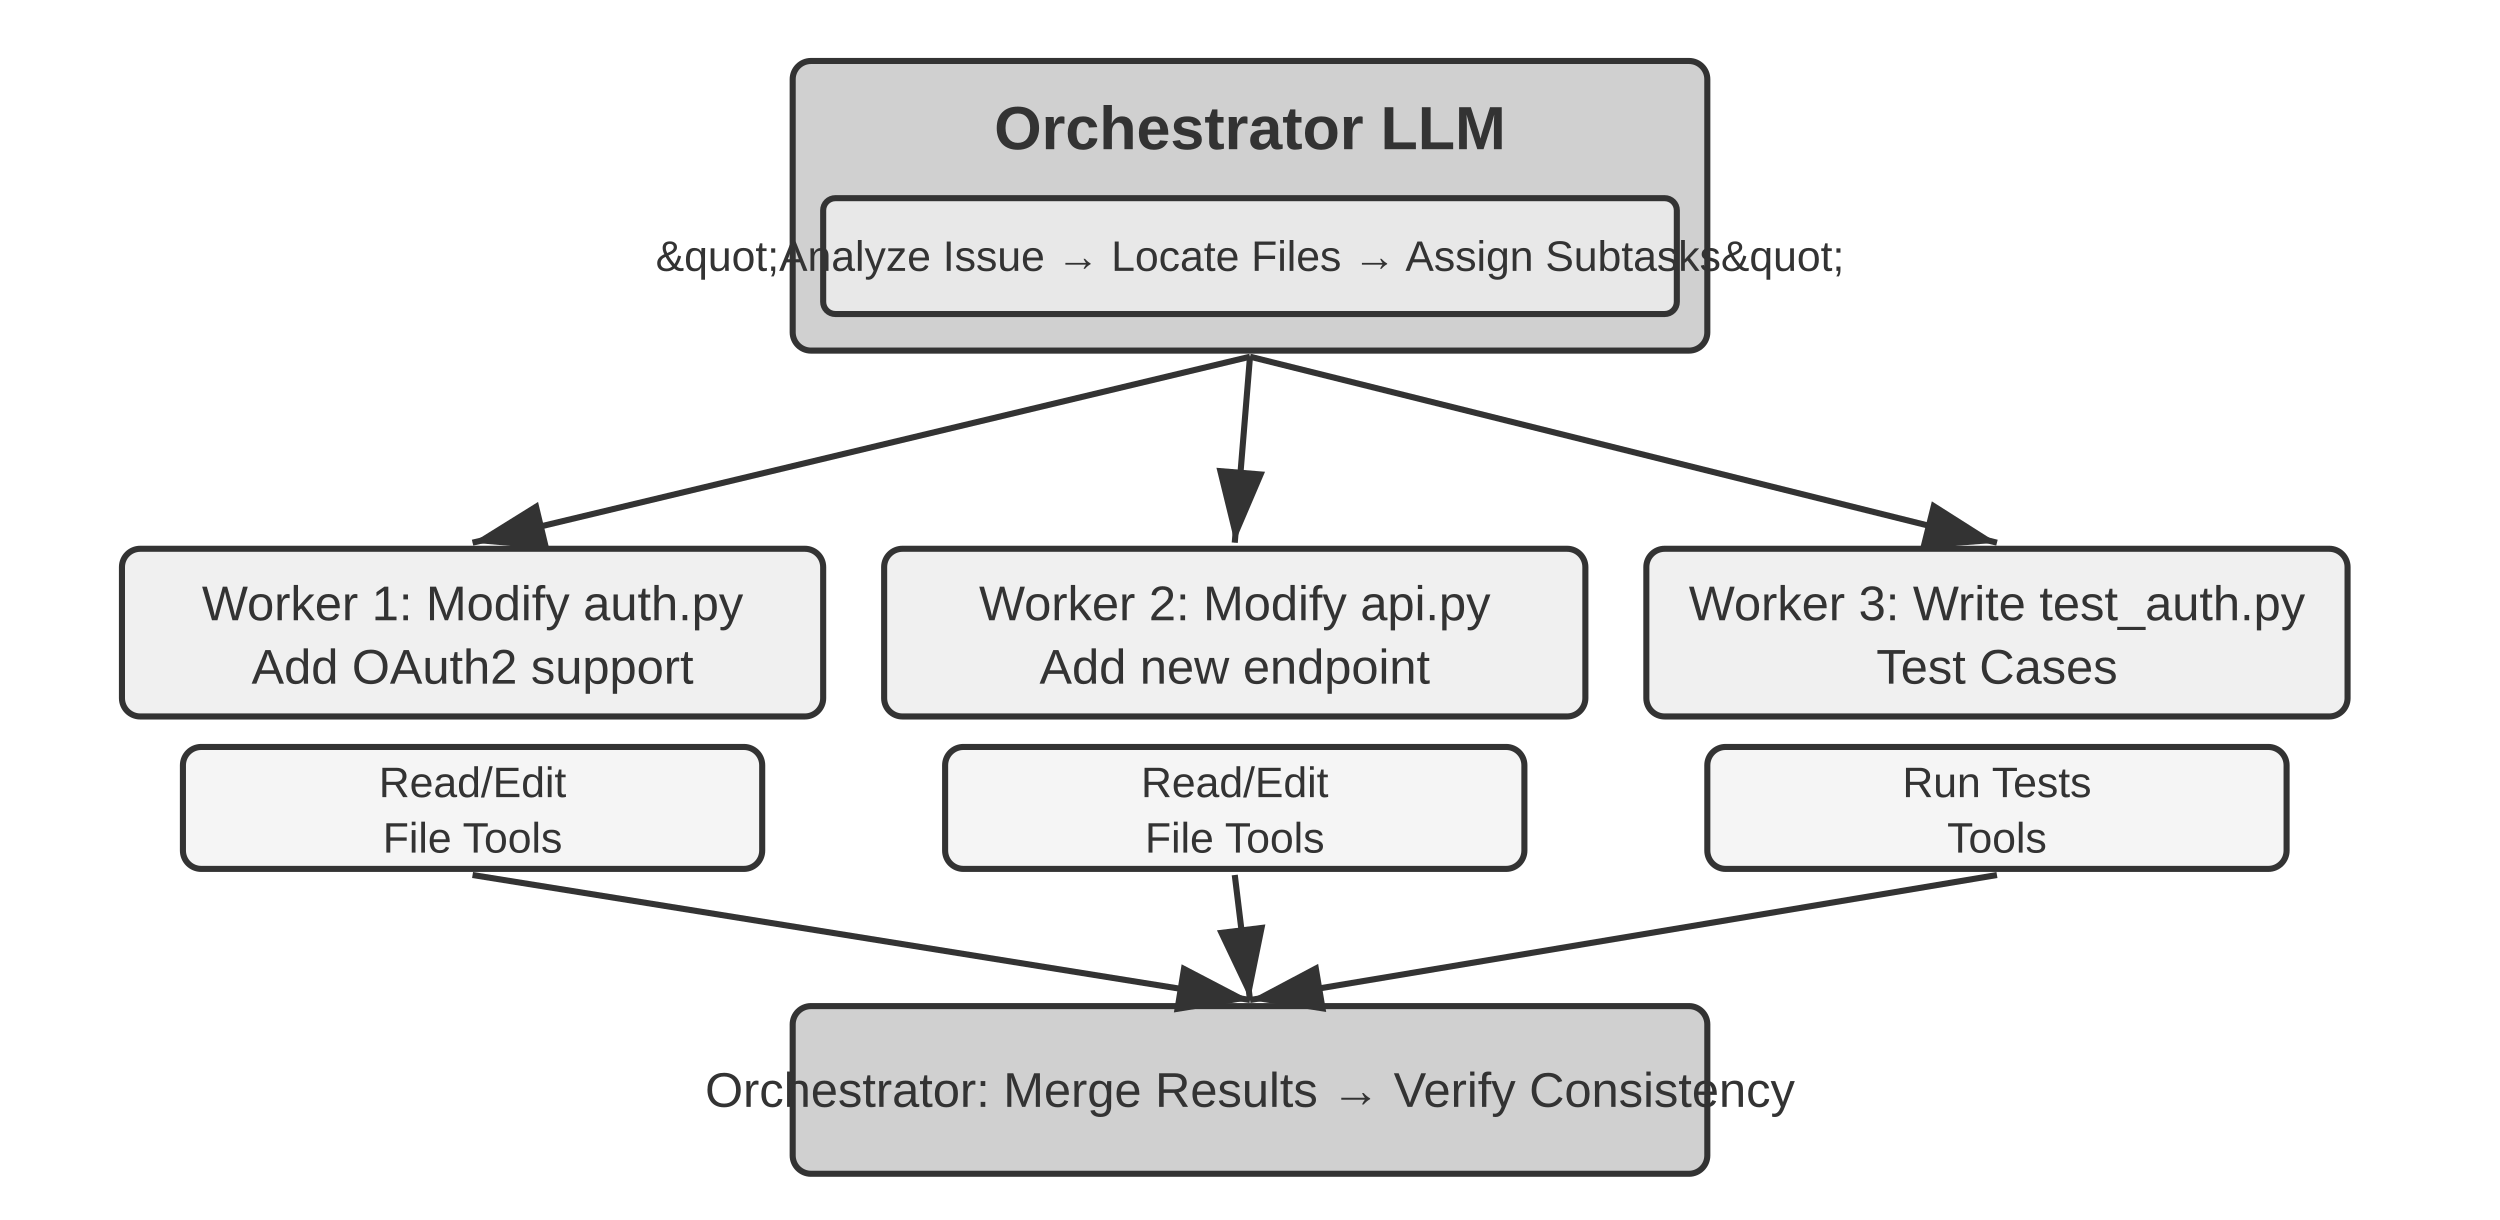
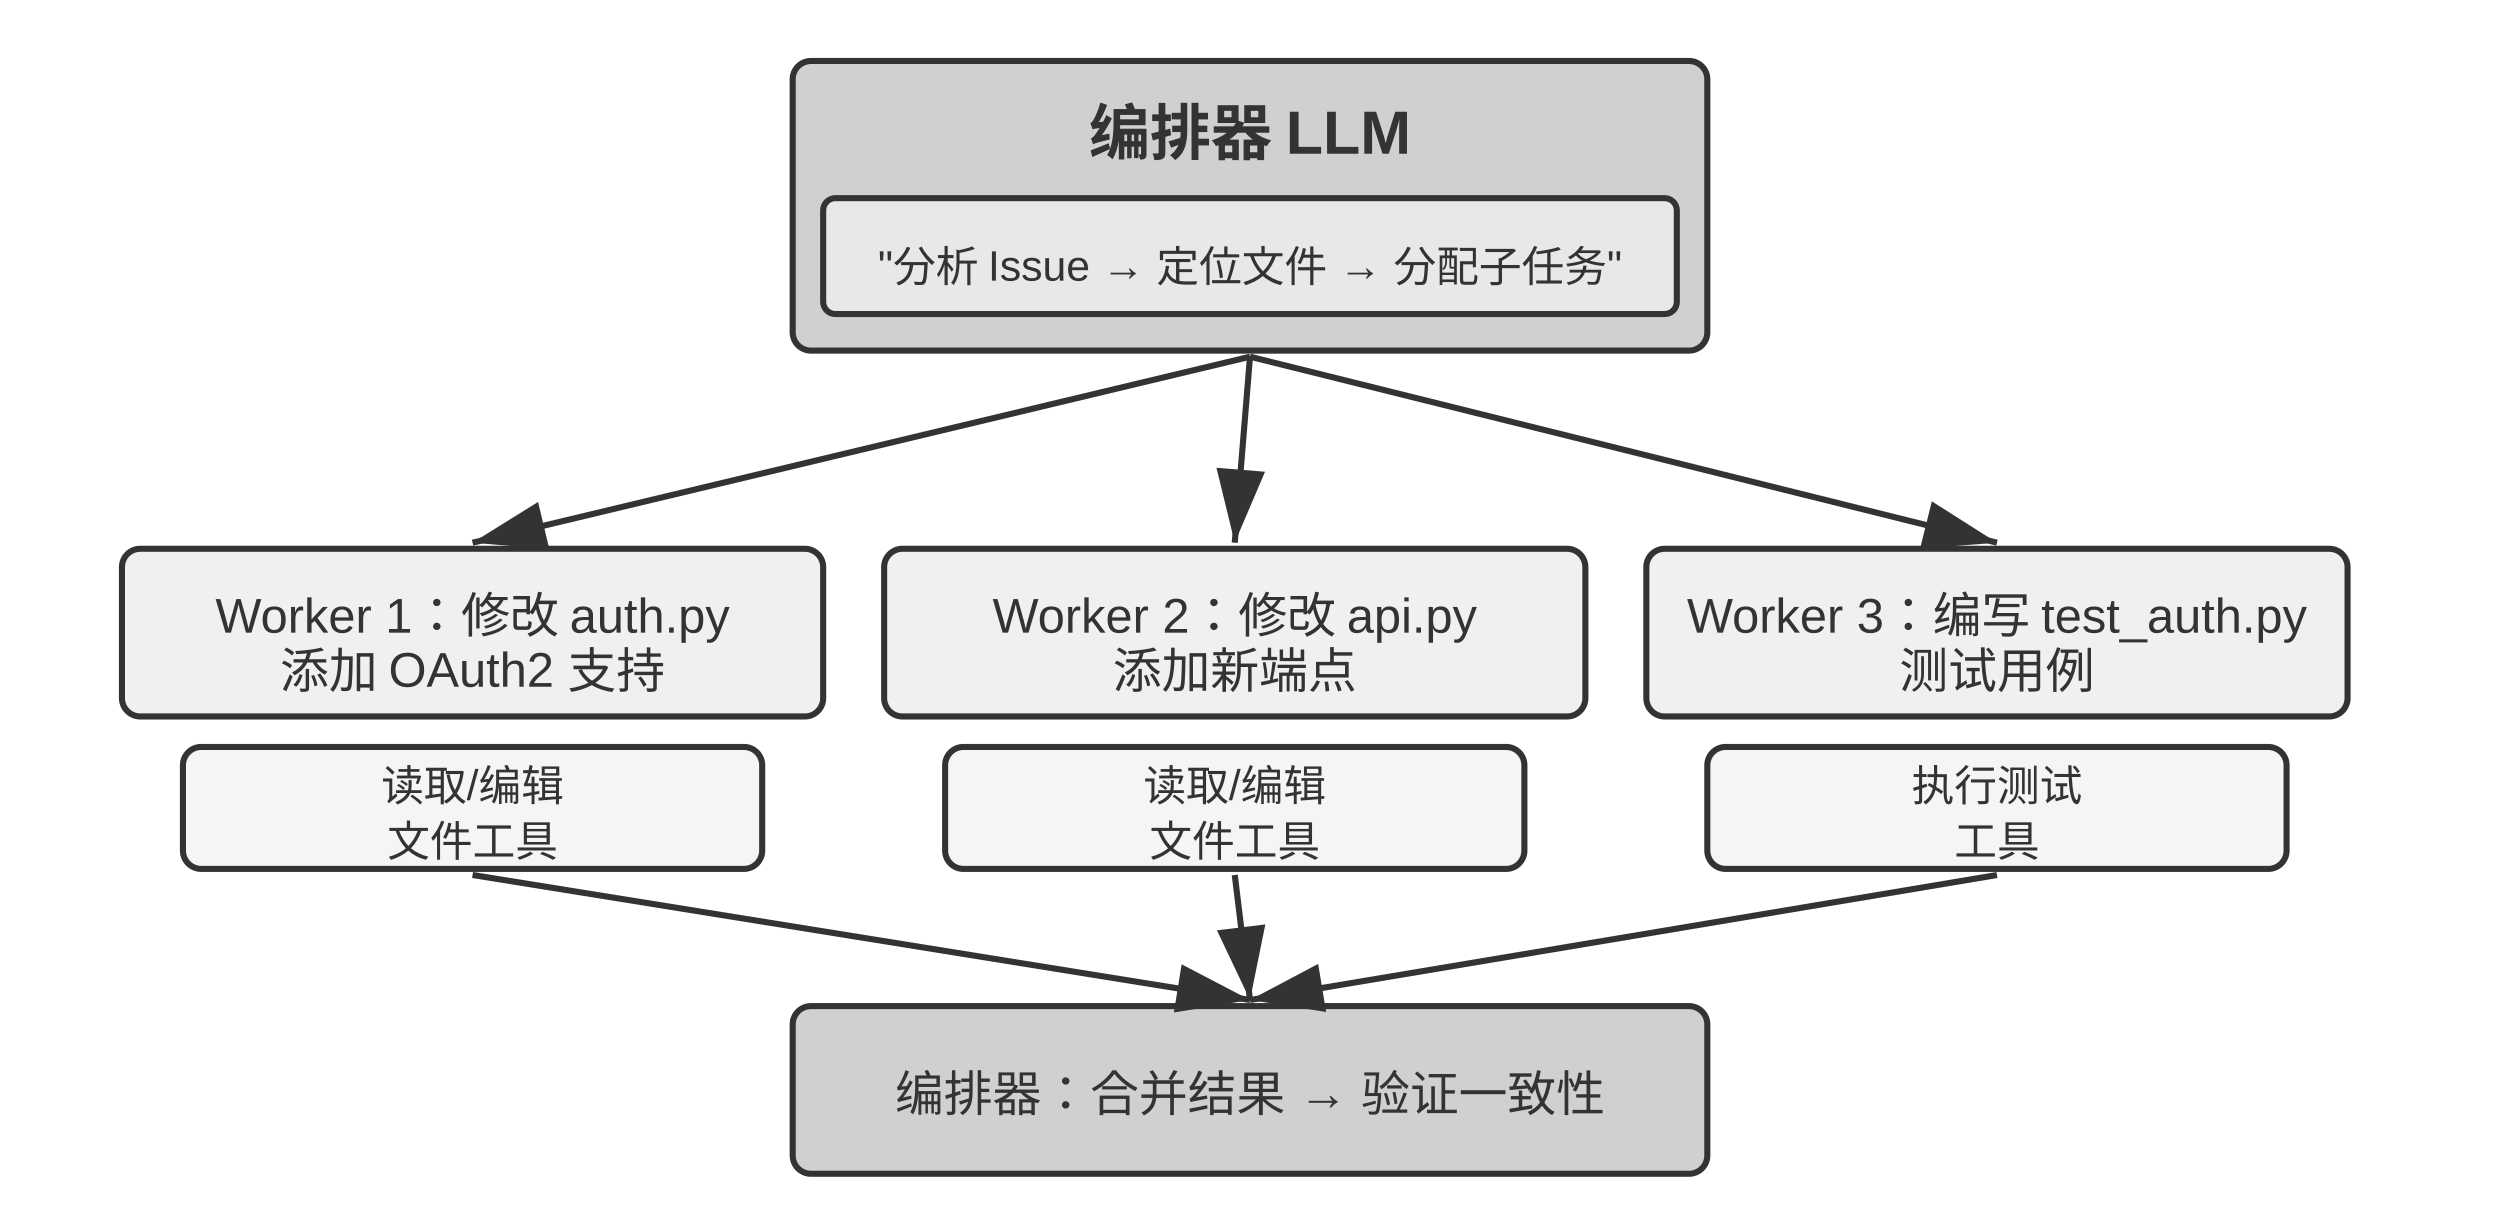
<svg xmlns="http://www.w3.org/2000/svg" viewBox="0 40 820 400" width="820" height="400" style="background:#ffffff">
  <defs>
    <marker id="ah" markerWidth="12" markerHeight="8" refX="12" refY="4" orient="auto">
      <polygon points="0 0, 12 4, 0 8" fill="#333333" />
    </marker>
    <marker id="ah-light" markerWidth="12" markerHeight="8" refX="12" refY="4" orient="auto">
      <polygon points="0 0, 12 4, 0 8" fill="#999999" />
    </marker>
  </defs>
  <rect x="260" y="60" width="300" height="95" rx="6" fill="#d0d0d0" stroke="#333333" stroke-width="2" />
-   <text x="410" y="82" font-family="Arial, 'Helvetica Neue', Helvetica, 'PingFang SC', 'Microsoft YaHei', sans-serif" font-size="20" fill="#333333" text-anchor="middle" dominant-baseline="central" font-weight="bold">Orchestrator LLM</text>
+   <text x="410" y="82" font-family="Arial, 'Helvetica Neue', Helvetica, 'PingFang SC', 'Microsoft YaHei', sans-serif" font-size="20" fill="#333333" text-anchor="middle" dominant-baseline="central" font-weight="bold">编排器 LLM</text>
  <rect x="270" y="105" width="280" height="38" rx="4" fill="#e8e8e8" stroke="#333333" stroke-width="2" />
-   <text x="410" y="124" font-family="Arial, 'Helvetica Neue', Helvetica, 'PingFang SC', 'Microsoft YaHei', sans-serif" font-size="14" fill="#333333" text-anchor="middle" dominant-baseline="central" font-weight="normal">&amp;quot;Analyze Issue → Locate Files → Assign Subtasks&amp;quot;</text>
+   <text x="410" y="124" font-family="Arial, 'Helvetica Neue', Helvetica, 'PingFang SC', 'Microsoft YaHei', sans-serif" font-size="14" fill="#333333" text-anchor="middle" dominant-baseline="central" font-weight="normal">"分析 Issue → 定位文件 → 分配子任务"</text>
  <rect x="40" y="220" width="230" height="55" rx="6" fill="#f0f0f0" stroke="#333333" stroke-width="2" />
-   <text x="155.0" y="237.9" font-family="Arial, 'Helvetica Neue', Helvetica, 'PingFang SC', 'Microsoft YaHei', sans-serif" font-size="16" fill="#333333" text-anchor="middle" dominant-baseline="central" font-weight="normal">Worker 1: Modify auth.py</text>
-   <text x="155.0" y="258.7" font-family="Arial, 'Helvetica Neue', Helvetica, 'PingFang SC', 'Microsoft YaHei', sans-serif" font-size="16" fill="#333333" text-anchor="middle" dominant-baseline="central" font-weight="normal">Add OAuth2 support</text>
+   <text x="155.0" y="237.9" font-family="Arial, 'Helvetica Neue', Helvetica, 'PingFang SC', 'Microsoft YaHei', sans-serif" font-size="16" fill="#333333" text-anchor="middle" dominant-baseline="central" font-weight="normal">Worker 1：修改 auth.py</text>
+   <text x="155.0" y="258.7" font-family="Arial, 'Helvetica Neue', Helvetica, 'PingFang SC', 'Microsoft YaHei', sans-serif" font-size="16" fill="#333333" text-anchor="middle" dominant-baseline="central" font-weight="normal">添加 OAuth2 支持</text>
  <rect x="60" y="285" width="190" height="40" rx="6" fill="#f5f5f5" stroke="#333333" stroke-width="2" />
-   <text x="155.0" y="296.6" font-family="Arial, 'Helvetica Neue', Helvetica, 'PingFang SC', 'Microsoft YaHei', sans-serif" font-size="14" fill="#333333" text-anchor="middle" dominant-baseline="central" font-weight="normal">Read/Edit</text>
-   <text x="155.0" y="314.8" font-family="Arial, 'Helvetica Neue', Helvetica, 'PingFang SC', 'Microsoft YaHei', sans-serif" font-size="14" fill="#333333" text-anchor="middle" dominant-baseline="central" font-weight="normal">File Tools</text>
+   <text x="155.0" y="296.6" font-family="Arial, 'Helvetica Neue', Helvetica, 'PingFang SC', 'Microsoft YaHei', sans-serif" font-size="14" fill="#333333" text-anchor="middle" dominant-baseline="central" font-weight="normal">读取/编辑</text>
+   <text x="155.0" y="314.8" font-family="Arial, 'Helvetica Neue', Helvetica, 'PingFang SC', 'Microsoft YaHei', sans-serif" font-size="14" fill="#333333" text-anchor="middle" dominant-baseline="central" font-weight="normal">文件工具</text>
  <line x1="410" y1="157" x2="155.0" y2="218" stroke="#333333" stroke-width="2" marker-end="url(#ah)" />
  <rect x="290" y="220" width="230" height="55" rx="6" fill="#f0f0f0" stroke="#333333" stroke-width="2" />
-   <text x="405.0" y="237.9" font-family="Arial, 'Helvetica Neue', Helvetica, 'PingFang SC', 'Microsoft YaHei', sans-serif" font-size="16" fill="#333333" text-anchor="middle" dominant-baseline="central" font-weight="normal">Worker 2: Modify api.py</text>
-   <text x="405.0" y="258.7" font-family="Arial, 'Helvetica Neue', Helvetica, 'PingFang SC', 'Microsoft YaHei', sans-serif" font-size="16" fill="#333333" text-anchor="middle" dominant-baseline="central" font-weight="normal">Add new endpoint</text>
+   <text x="405.0" y="237.9" font-family="Arial, 'Helvetica Neue', Helvetica, 'PingFang SC', 'Microsoft YaHei', sans-serif" font-size="16" fill="#333333" text-anchor="middle" dominant-baseline="central" font-weight="normal">Worker 2：修改 api.py</text>
+   <text x="405.0" y="258.7" font-family="Arial, 'Helvetica Neue', Helvetica, 'PingFang SC', 'Microsoft YaHei', sans-serif" font-size="16" fill="#333333" text-anchor="middle" dominant-baseline="central" font-weight="normal">添加新端点</text>
  <rect x="310" y="285" width="190" height="40" rx="6" fill="#f5f5f5" stroke="#333333" stroke-width="2" />
-   <text x="405.0" y="296.6" font-family="Arial, 'Helvetica Neue', Helvetica, 'PingFang SC', 'Microsoft YaHei', sans-serif" font-size="14" fill="#333333" text-anchor="middle" dominant-baseline="central" font-weight="normal">Read/Edit</text>
-   <text x="405.0" y="314.8" font-family="Arial, 'Helvetica Neue', Helvetica, 'PingFang SC', 'Microsoft YaHei', sans-serif" font-size="14" fill="#333333" text-anchor="middle" dominant-baseline="central" font-weight="normal">File Tools</text>
+   <text x="405.0" y="296.6" font-family="Arial, 'Helvetica Neue', Helvetica, 'PingFang SC', 'Microsoft YaHei', sans-serif" font-size="14" fill="#333333" text-anchor="middle" dominant-baseline="central" font-weight="normal">读取/编辑</text>
+   <text x="405.0" y="314.8" font-family="Arial, 'Helvetica Neue', Helvetica, 'PingFang SC', 'Microsoft YaHei', sans-serif" font-size="14" fill="#333333" text-anchor="middle" dominant-baseline="central" font-weight="normal">文件工具</text>
  <line x1="410" y1="157" x2="405.0" y2="218" stroke="#333333" stroke-width="2" marker-end="url(#ah)" />
  <rect x="540" y="220" width="230" height="55" rx="6" fill="#f0f0f0" stroke="#333333" stroke-width="2" />
-   <text x="655.0" y="237.9" font-family="Arial, 'Helvetica Neue', Helvetica, 'PingFang SC', 'Microsoft YaHei', sans-serif" font-size="16" fill="#333333" text-anchor="middle" dominant-baseline="central" font-weight="normal">Worker 3: Write test_auth.py</text>
-   <text x="655.0" y="258.7" font-family="Arial, 'Helvetica Neue', Helvetica, 'PingFang SC', 'Microsoft YaHei', sans-serif" font-size="16" fill="#333333" text-anchor="middle" dominant-baseline="central" font-weight="normal">Test Cases</text>
+   <text x="655.0" y="237.9" font-family="Arial, 'Helvetica Neue', Helvetica, 'PingFang SC', 'Microsoft YaHei', sans-serif" font-size="16" fill="#333333" text-anchor="middle" dominant-baseline="central" font-weight="normal">Worker 3：编写 test_auth.py</text>
+   <text x="655.0" y="258.7" font-family="Arial, 'Helvetica Neue', Helvetica, 'PingFang SC', 'Microsoft YaHei', sans-serif" font-size="16" fill="#333333" text-anchor="middle" dominant-baseline="central" font-weight="normal">测试用例</text>
  <rect x="560" y="285" width="190" height="40" rx="6" fill="#f5f5f5" stroke="#333333" stroke-width="2" />
-   <text x="655.0" y="296.6" font-family="Arial, 'Helvetica Neue', Helvetica, 'PingFang SC', 'Microsoft YaHei', sans-serif" font-size="14" fill="#333333" text-anchor="middle" dominant-baseline="central" font-weight="normal">Run Tests</text>
-   <text x="655.0" y="314.8" font-family="Arial, 'Helvetica Neue', Helvetica, 'PingFang SC', 'Microsoft YaHei', sans-serif" font-size="14" fill="#333333" text-anchor="middle" dominant-baseline="central" font-weight="normal">Tools</text>
+   <text x="655.0" y="296.6" font-family="Arial, 'Helvetica Neue', Helvetica, 'PingFang SC', 'Microsoft YaHei', sans-serif" font-size="14" fill="#333333" text-anchor="middle" dominant-baseline="central" font-weight="normal">执行测试</text>
+   <text x="655.0" y="314.8" font-family="Arial, 'Helvetica Neue', Helvetica, 'PingFang SC', 'Microsoft YaHei', sans-serif" font-size="14" fill="#333333" text-anchor="middle" dominant-baseline="central" font-weight="normal">工具</text>
  <line x1="410" y1="157" x2="655.0" y2="218" stroke="#333333" stroke-width="2" marker-end="url(#ah)" />
  <rect x="260" y="370" width="300" height="55" rx="6" fill="#d0d0d0" stroke="#333333" stroke-width="2" />
-   <text x="410.0" y="397.5" font-family="Arial, 'Helvetica Neue', Helvetica, 'PingFang SC', 'Microsoft YaHei', sans-serif" font-size="16" fill="#333333" text-anchor="middle" dominant-baseline="central" font-weight="normal">Orchestrator: Merge Results → Verify Consistency</text>
+   <text x="410.0" y="397.5" font-family="Arial, 'Helvetica Neue', Helvetica, 'PingFang SC', 'Microsoft YaHei', sans-serif" font-size="16" fill="#333333" text-anchor="middle" dominant-baseline="central" font-weight="normal">编排器：合并结果 → 验证一致性</text>
  <line x1="155.0" y1="327" x2="410" y2="368" stroke="#333333" stroke-width="2" marker-end="url(#ah)" />
  <line x1="405.0" y1="327" x2="410" y2="368" stroke="#333333" stroke-width="2" marker-end="url(#ah)" />
  <line x1="655.0" y1="327" x2="410" y2="368" stroke="#333333" stroke-width="2" marker-end="url(#ah)" />
</svg>
